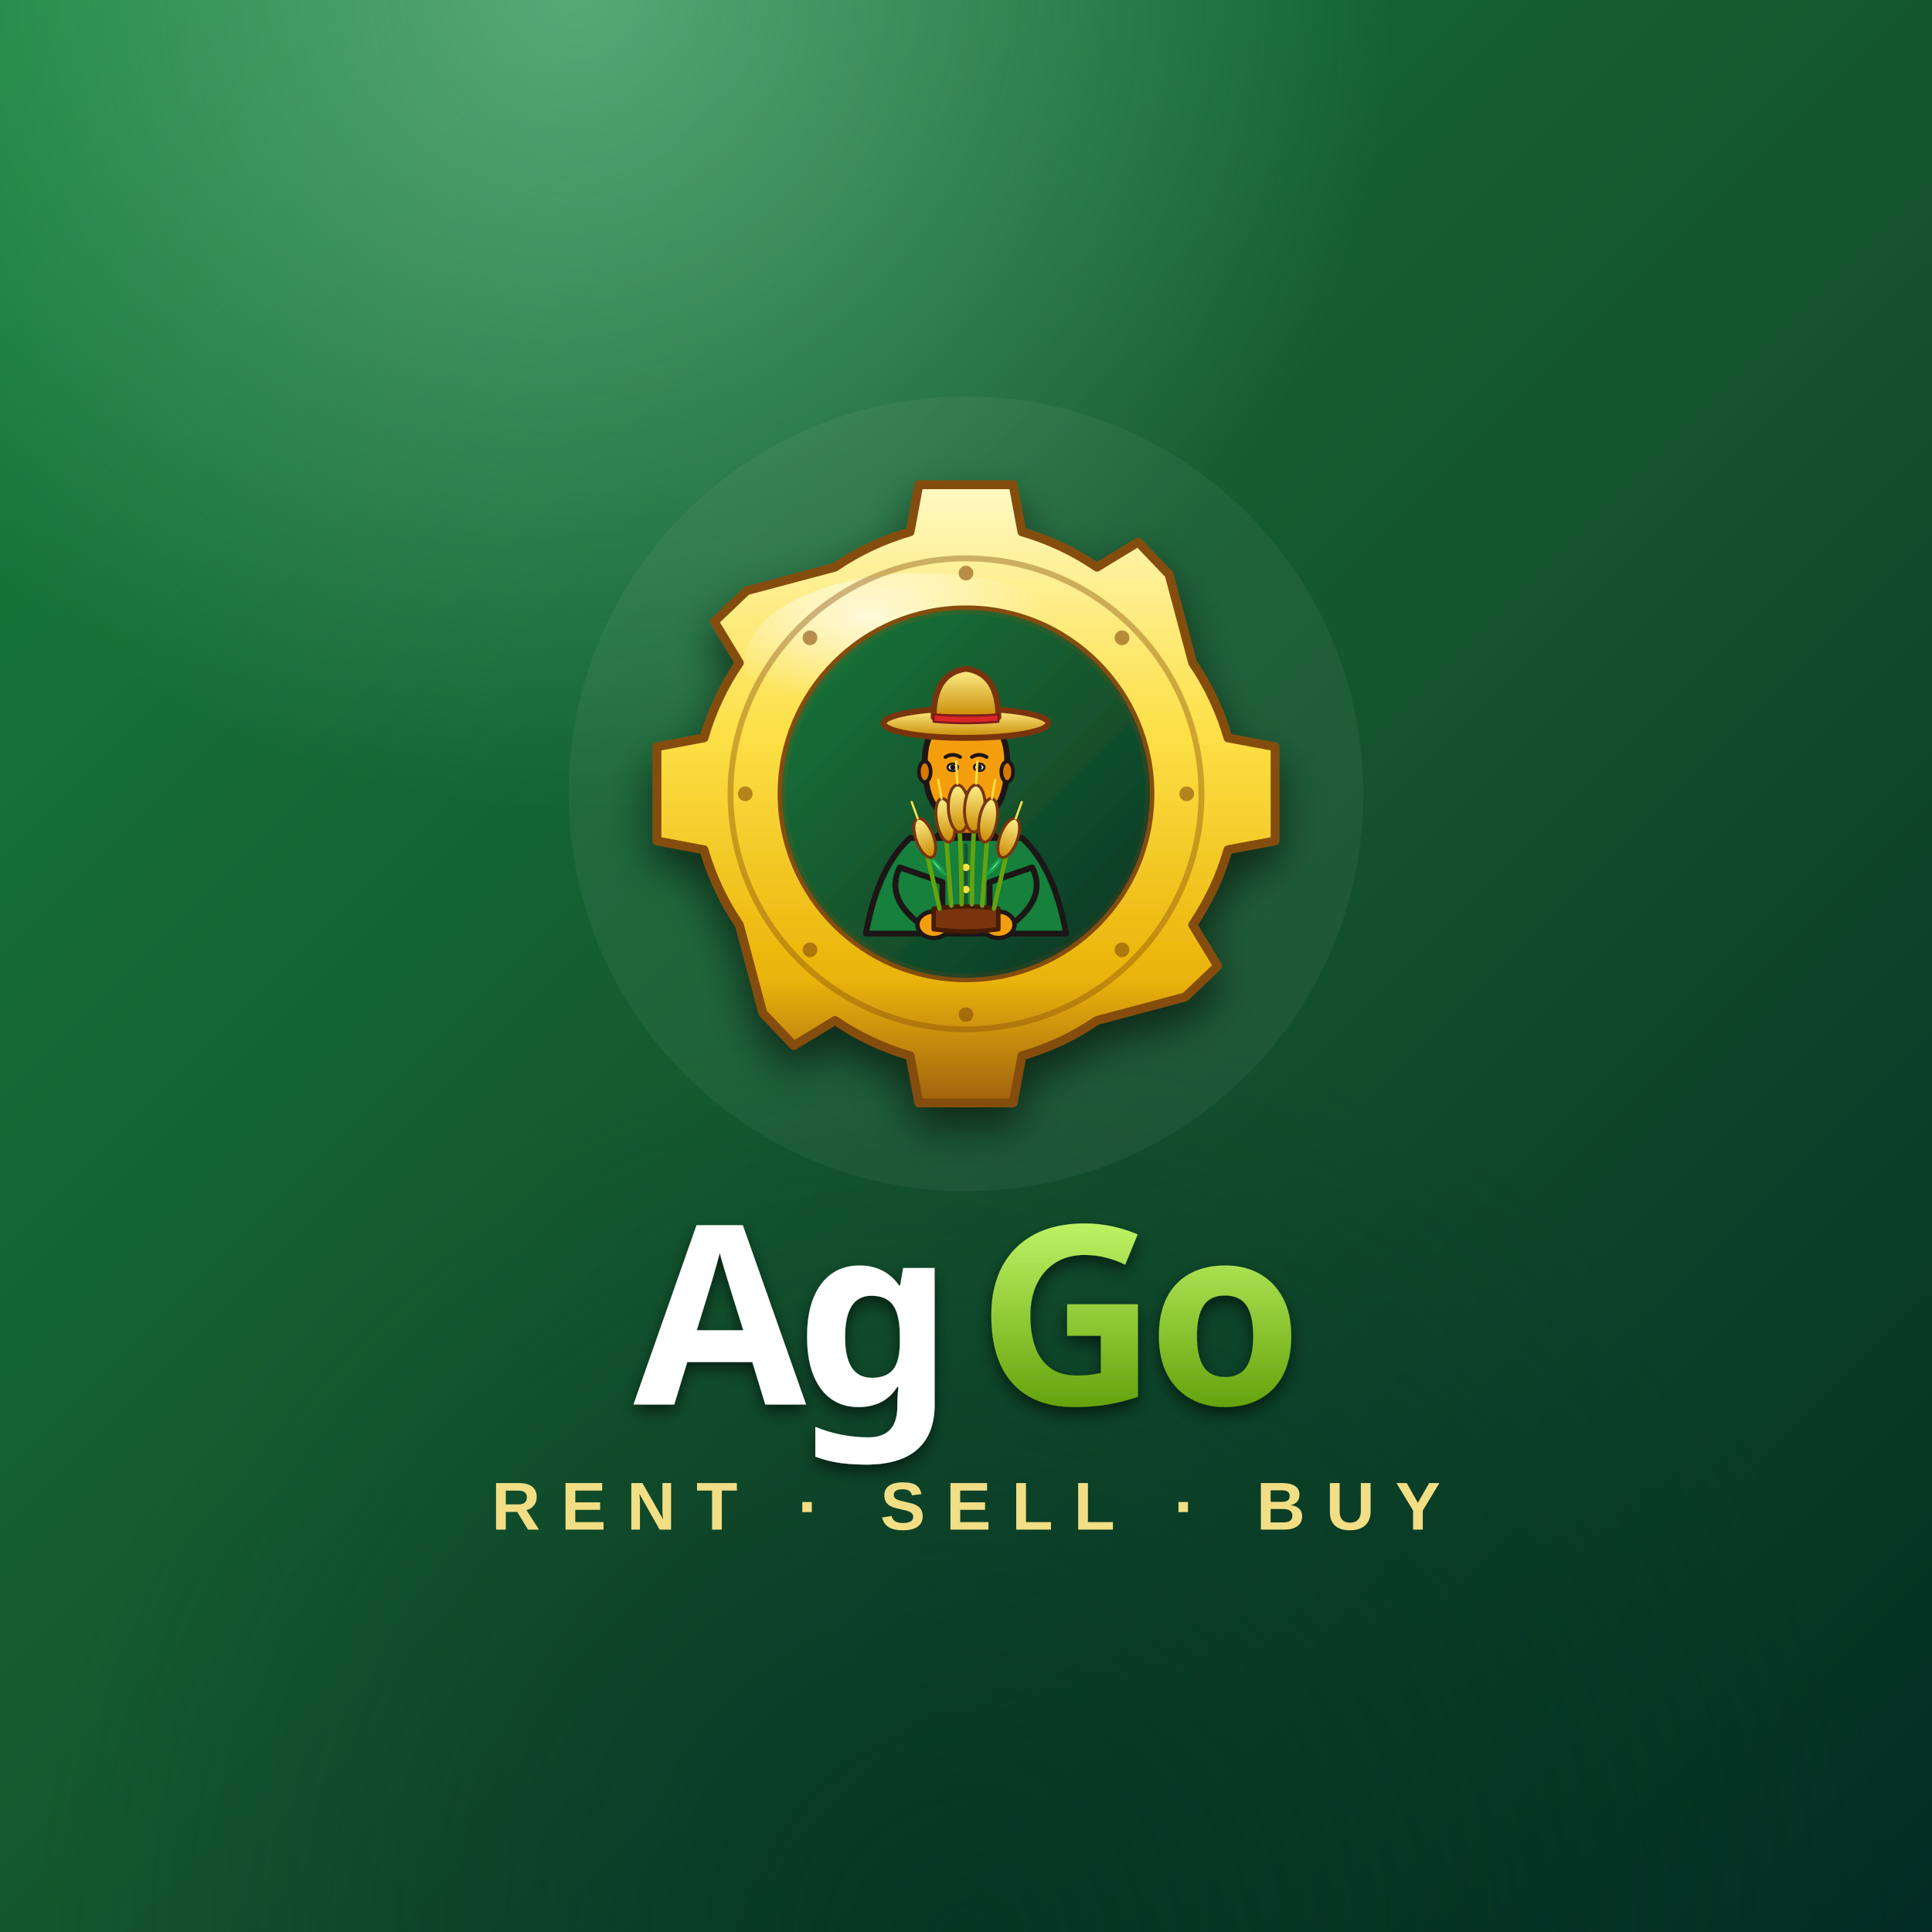
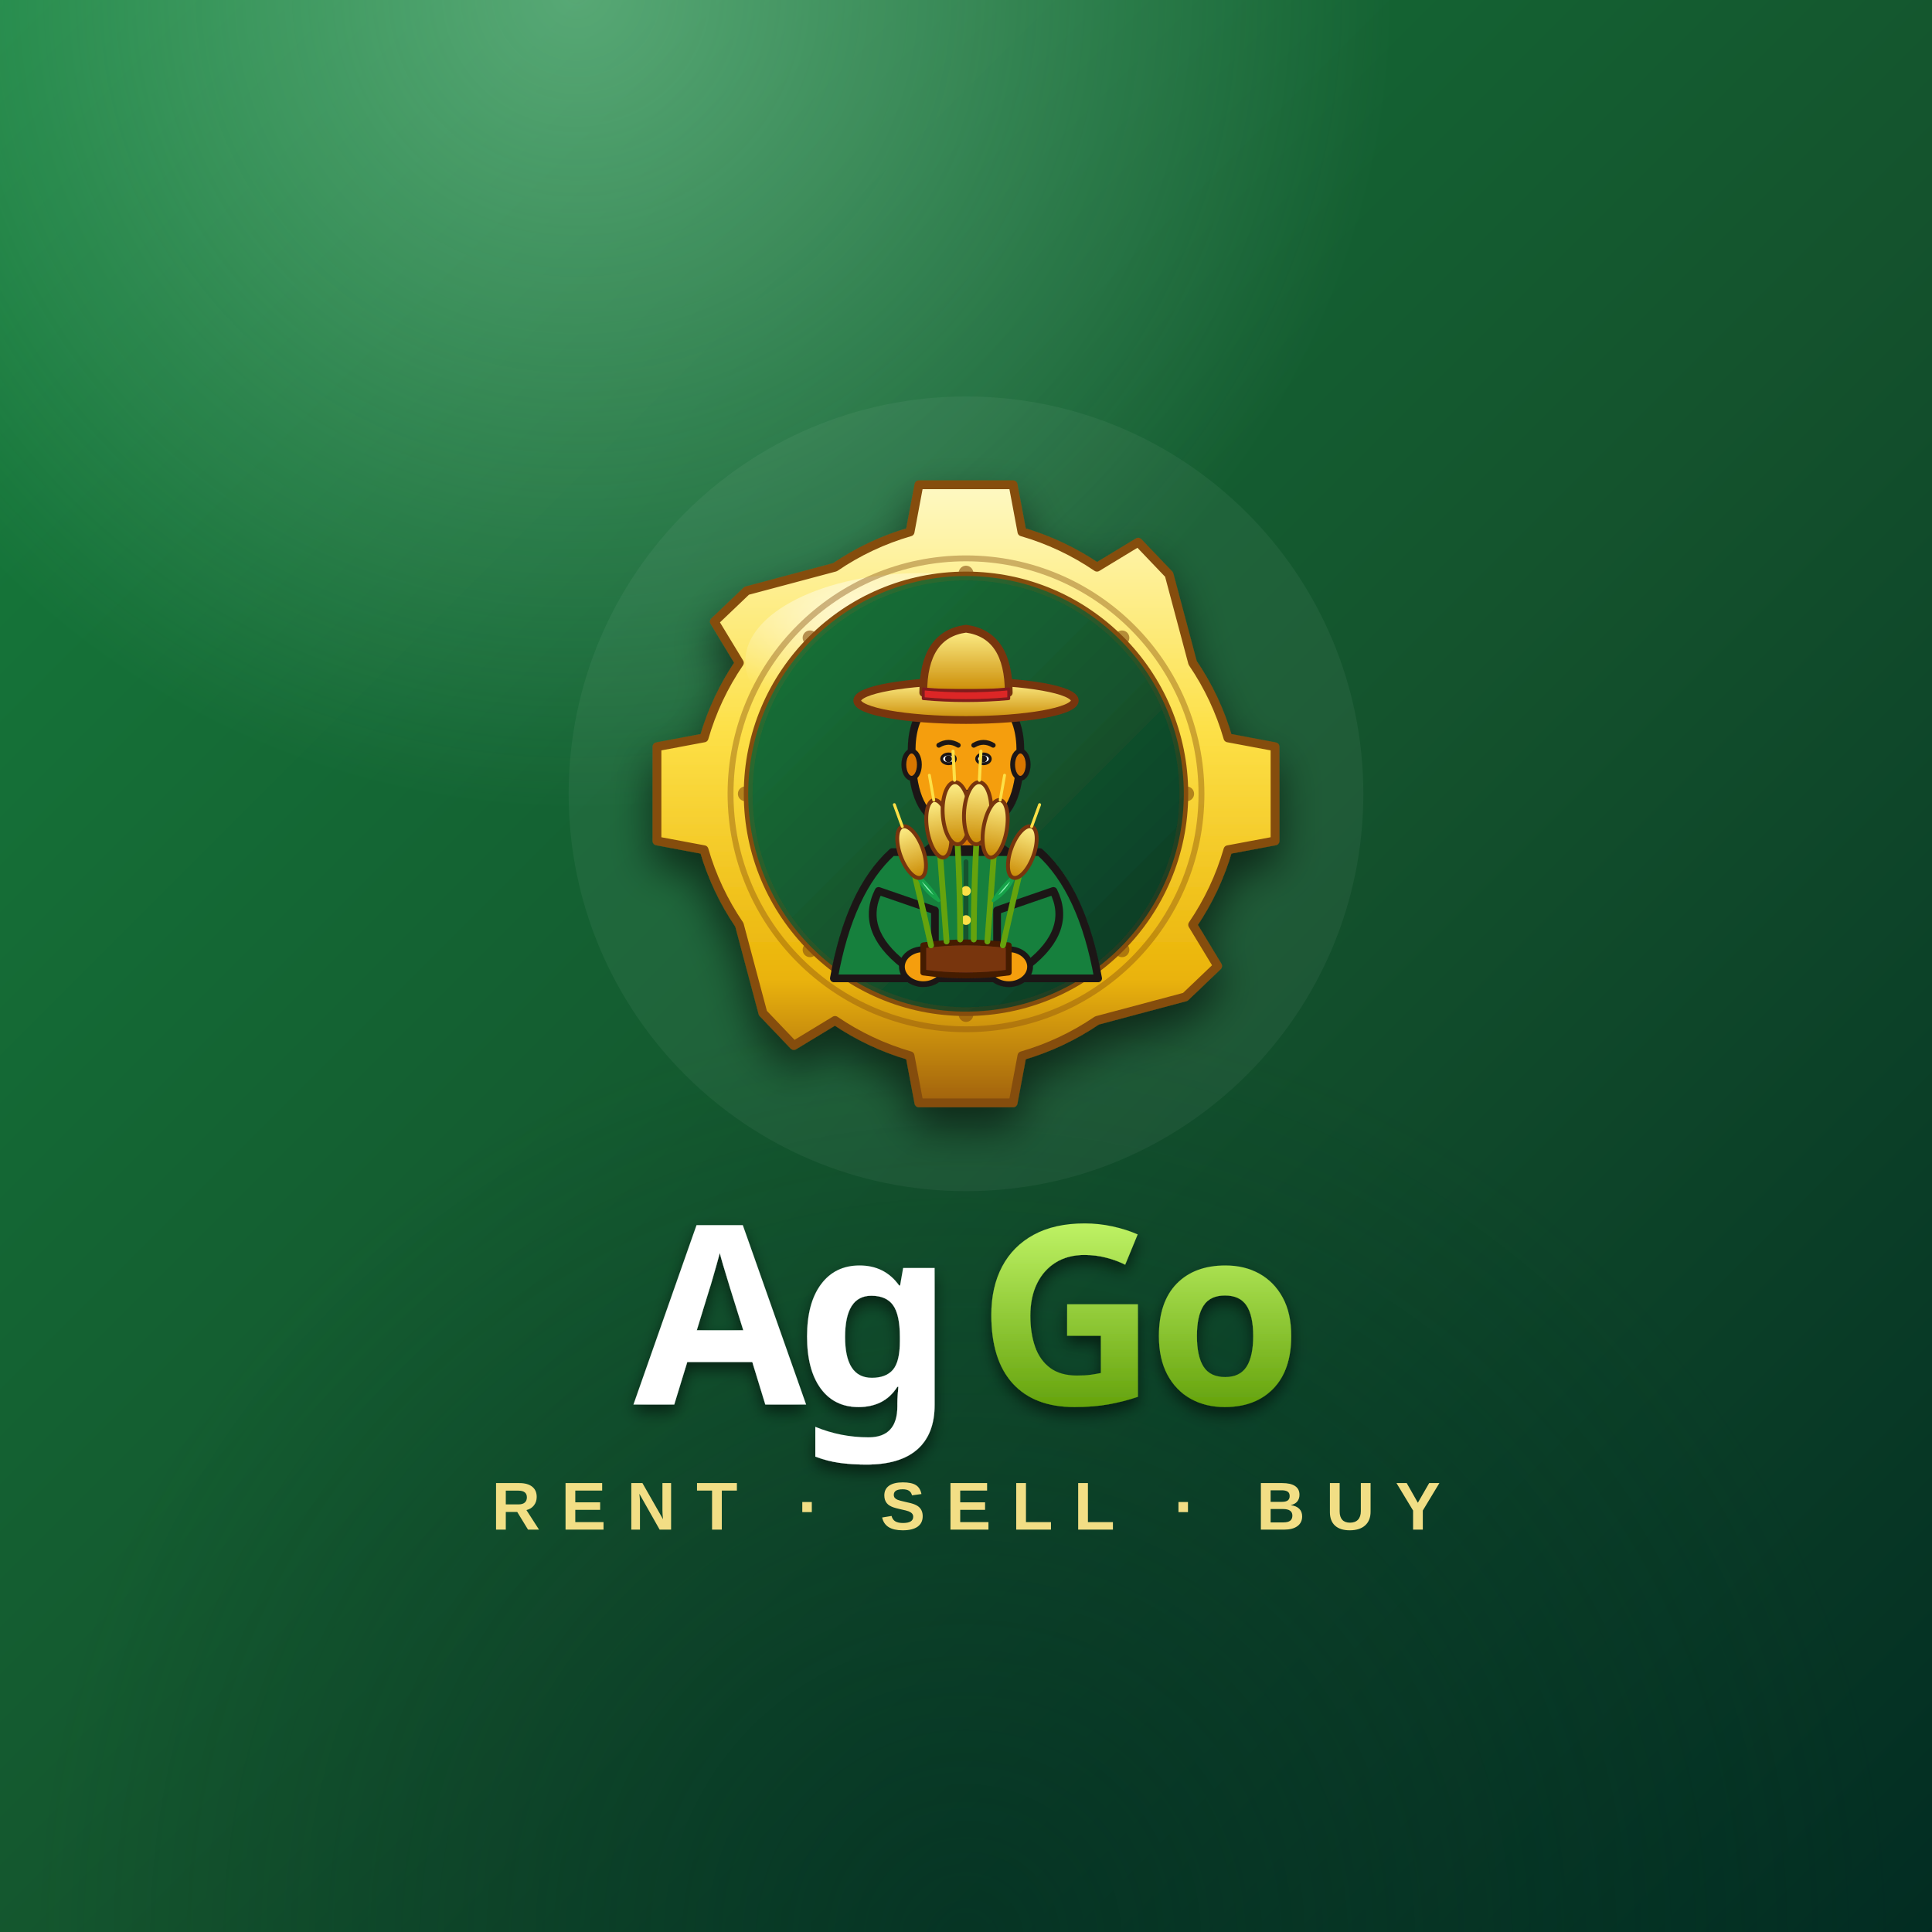
<svg xmlns="http://www.w3.org/2000/svg" width="1024" height="1024" viewBox="0 0 1024 1024">
  <defs>
    <linearGradient id="bgGrad" x1="0%" y1="0%" x2="100%" y2="100%">
      <stop offset="0%" stop-color="#15803d" />
      <stop offset="55%" stop-color="#14532d" />
      <stop offset="100%" stop-color="#022c22" />
    </linearGradient>
    <radialGradient id="sheen" cx="30%" cy="0%" r="70%">
      <stop offset="0%" stop-color="#bbf7d0" stop-opacity="0.4" />
      <stop offset="60%" stop-color="#bbf7d0" stop-opacity="0" />
    </radialGradient>
    <radialGradient id="shade" cx="50%" cy="100%" r="80%">
      <stop offset="0%" stop-color="#022c22" stop-opacity="0.6" />
      <stop offset="60%" stop-color="#022c22" stop-opacity="0" />
    </radialGradient>
    <linearGradient id="gearOuter" x1="0%" y1="0%" x2="0%" y2="100%">
      <stop offset="0%" stop-color="#fef9c3" />
      <stop offset="40%" stop-color="#fde047" />
      <stop offset="80%" stop-color="#eab308" />
      <stop offset="100%" stop-color="#a16207" />
    </linearGradient>
    <radialGradient id="gearShine" cx="35%" cy="25%" r="50%">
      <stop offset="0%" stop-color="#ffffff" stop-opacity="0.7" />
      <stop offset="100%" stop-color="#ffffff" stop-opacity="0" />
    </radialGradient>
    <linearGradient id="leafGrad" x1="0%" y1="0%" x2="0%" y2="100%">
      <stop offset="0%" stop-color="#86efac" />
      <stop offset="100%" stop-color="#16a34a" />
    </linearGradient>
    <linearGradient id="grainGrad" x1="0%" y1="0%" x2="0%" y2="100%">
      <stop offset="0%" stop-color="#fef08a" />
      <stop offset="100%" stop-color="#ca8a04" />
    </linearGradient>
    <linearGradient id="goGrad" x1="0%" y1="0%" x2="0%" y2="100%">
      <stop offset="0%" stop-color="#bef264" />
      <stop offset="100%" stop-color="#65a30d" />
    </linearGradient>
    <filter id="dropShadow" x="-20%" y="-20%" width="140%" height="140%">
      <feGaussianBlur in="SourceAlpha" stdDeviation="14" />
      <feOffset dx="0" dy="14" result="off" />
      <feComponentTransfer>
        <feFuncA type="linear" slope="0.55" />
      </feComponentTransfer>
      <feMerge>
        <feMergeNode />
        <feMergeNode in="SourceGraphic" />
      </feMerge>
    </filter>
    <filter id="textShadow" x="-20%" y="-20%" width="140%" height="140%">
      <feGaussianBlur in="SourceAlpha" stdDeviation="5" />
      <feOffset dx="0" dy="5" result="off" />
      <feComponentTransfer>
        <feFuncA type="linear" slope="0.55" />
      </feComponentTransfer>
      <feMerge>
        <feMergeNode />
        <feMergeNode in="SourceGraphic" />
      </feMerge>
    </filter>
  </defs>
  <rect width="1024" height="1024" fill="url(#bgGrad)" />
  <rect width="1024" height="1024" fill="url(#sheen)" />
  <rect width="1024" height="1024" fill="url(#shade)" />
  <g transform="translate(512 512) scale(0.78) translate(-512 -512)">
    <circle cx="512" cy="395" r="270" fill="#ffffff" fill-opacity="0.05" />
    <g filter="url(#dropShadow)" transform="translate(512 395)">
      <path d="M 0 -210 L 32 -210 L 38 -178 A 178 178 0 0 1 89 -154 L 117 -171 L 138 -149 L 154 -89 A 178 178 0 0 1 178 -38 L 210 -32 L 210 32 L 178 38 A 178 178 0 0 1 154 89 L 171 117 L 149 138 L 89 154 A 178 178 0 0 1 38 178 L 32 210 L -32 210 L -38 178 A 178 178 0 0 1 -89 154 L -117 171 L -138 149 L -154 89 A 178 178 0 0 1 -178 38 L -210 32 L -210 -32 L -178 -38 A 178 178 0 0 1 -154 -89 L -171 -117 L -149 -138 L -89 -154 A 178 178 0 0 1 -38 -178 L -32 -210 Z" fill="url(#gearOuter)" stroke="#854d0e" stroke-width="6" stroke-linejoin="round" />
      <ellipse cx="-30" cy="-90" rx="120" ry="60" fill="url(#gearShine)" />
      <circle cx="0" cy="0" r="160" fill="none" stroke="#854d0e" stroke-width="4" stroke-opacity="0.4" />
      <g fill="#854d0e" fill-opacity="0.6">
        <circle cx="0" cy="-150" r="5" />
        <circle cx="106" cy="-106" r="5" />
        <circle cx="150" cy="0" r="5" />
        <circle cx="106" cy="106" r="5" />
        <circle cx="0" cy="150" r="5" />
        <circle cx="-106" cy="106" r="5" />
        <circle cx="-150" cy="0" r="5" />
        <circle cx="-106" cy="-106" r="5" />
      </g>
-       <circle cx="0" cy="0" r="125" fill="#14532d" stroke="#854d0e" stroke-width="6" />
-       <circle cx="0" cy="0" r="125" fill="url(#bgGrad)" fill-opacity="0.8" />
-       <g stroke="#1c1917" stroke-linejoin="round" stroke-linecap="round">
+       <circle cx="0" cy="0" r="148" fill="#14532d" stroke="#854d0e" stroke-width="6" />
+       <circle cx="0" cy="0" r="148" fill="url(#bgGrad)" fill-opacity="0.8" />
+       <g stroke="#1c1917" stroke-linejoin="round" stroke-linecap="round" transform="scale(1.32)">
        <path d="M -68 95 Q -60 50, -38 30 L 38 30 Q 60 50, 68 95 Z" fill="#15803d" stroke-width="4" />
        <line x1="0" y1="35" x2="0" y2="92" stroke="#14532d" stroke-width="2.5" />
        <circle cx="0" cy="50" r="2.5" fill="#fde047" stroke-width="0" />
        <circle cx="0" cy="65" r="2.5" fill="#fde047" stroke-width="0" />
        <circle cx="0" cy="80" r="2.5" fill="#fde047" stroke-width="0" />
        <path d="M -22 30 L -12 22 L 0 30 L 12 22 L 22 30 Z" fill="#86efac" stroke-width="3" />
        <path d="M -12 28 L -10 14 L 10 14 L 12 28 Z" fill="#d97706" stroke-width="3" />
        <path d="M -28 -22 Q -28 -52, 0 -52 Q 28 -52, 28 -22 Q 28 8, 14 14 Q 0 18, -14 14 Q -28 8, -28 -22 Z" fill="#f59e0b" stroke-width="4" />
        <ellipse cx="-28" cy="-15" rx="4" ry="7" fill="#d97706" stroke-width="2.5" />
        <ellipse cx="28" cy="-15" rx="4" ry="7" fill="#d97706" stroke-width="2.5" />
        <ellipse cx="-9" cy="-18" rx="3.5" ry="2.5" fill="#ffffff" stroke-width="1.5" />
        <ellipse cx="9" cy="-18" rx="3.5" ry="2.5" fill="#ffffff" stroke-width="1.5" />
        <circle cx="-9" cy="-18" r="1.8" fill="#1c1917" stroke="none" />
        <circle cx="9" cy="-18" r="1.8" fill="#1c1917" stroke="none" />
        <path d="M -14 -25 Q -9 -28, -4 -25" fill="none" stroke="#1c1917" stroke-width="2.5" />
        <path d="M 14 -25 Q 9 -28, 4 -25" fill="none" stroke="#1c1917" stroke-width="2.5" />
        <path d="M -10 1 Q -6 5, 0 4 Q 6 5, 10 1 Q 7 -2, 0 -1 Q -7 -2, -10 1 Z" fill="#451a03" stroke-width="2" />
        <path d="M -7 8 Q 0 13, 7 8" fill="none" stroke="#1c1917" stroke-width="2" />
        <ellipse cx="0" cy="-48" rx="56" ry="10" fill="url(#grainGrad)" stroke="#78350f" stroke-width="4" />
        <path d="M -22 -52 Q -22 -82, 0 -85 Q 22 -82, 22 -52 Z" fill="url(#grainGrad)" stroke="#78350f" stroke-width="4" />
        <path d="M -22 -54 Q 0 -52, 22 -54 L 22 -49 Q 0 -47, -22 -49 Z" fill="#dc2626" stroke="#7f1d1d" stroke-width="1.5" />
        <path d="M -45 50 Q -55 70, -32 88 Q -22 92, -16 86 L -16 60 Z" fill="#15803d" stroke-width="4" />
        <path d="M 45 50 Q 55 70, 32 88 Q 22 92, 16 86 L 16 60 Z" fill="#15803d" stroke-width="4" />
        <ellipse cx="-22" cy="89" rx="11" ry="9" fill="#f59e0b" stroke-width="3" />
        <ellipse cx="22" cy="89" rx="11" ry="9" fill="#f59e0b" stroke-width="3" />
        <path d="M -22 78 Q 0 75, 22 78 L 22 92 Q 0 95, -22 92 Z" fill="#78350f" stroke="#451a03" stroke-width="3" />
        <g stroke="#65a30d" stroke-width="3" stroke-linecap="round" fill="none">
          <path d="M -18 78 Q -22 60, -28 35" />
          <path d="M -10 76 Q -12 50, -14 22" />
          <path d="M -3 75 Q -3 45, -5 14" />
          <path d="M 4 75 Q 4 45, 6 14" />
          <path d="M 11 76 Q 13 50, 15 22" />
          <path d="M 19 78 Q 23 60, 29 35" />
        </g>
        <g fill="#86efac" stroke="#16a34a" stroke-width="1.5">
          <path d="M -14 55 Q -22 50, -25 42 Q -18 48, -14 55 Z" />
          <path d="M 14 55 Q 22 50, 25 42 Q 18 48, 14 55 Z" />
        </g>
        <g transform="translate(-28 30) rotate(-20)">
          <ellipse cx="0" cy="0" rx="6" ry="14" fill="url(#grainGrad)" stroke="#78350f" stroke-width="2" />
          <line x1="0" y1="-14" x2="0" y2="-26" stroke="#fde047" stroke-width="1.5" />
        </g>
        <g transform="translate(-14 18) rotate(-10)">
          <ellipse cx="0" cy="0" rx="6" ry="15" fill="url(#grainGrad)" stroke="#78350f" stroke-width="2" />
          <line x1="0" y1="-15" x2="0" y2="-28" stroke="#fde047" stroke-width="1.5" />
        </g>
        <g transform="translate(-5 10) rotate(-3)">
          <ellipse cx="0" cy="0" rx="7" ry="16" fill="url(#grainGrad)" stroke="#78350f" stroke-width="2" />
          <line x1="0" y1="-17" x2="0" y2="-32" stroke="#fde047" stroke-width="1.6" />
        </g>
        <g transform="translate(6 10) rotate(3)">
          <ellipse cx="0" cy="0" rx="7" ry="16" fill="url(#grainGrad)" stroke="#78350f" stroke-width="2" />
          <line x1="0" y1="-17" x2="0" y2="-32" stroke="#fde047" stroke-width="1.6" />
        </g>
        <g transform="translate(15 18) rotate(10)">
          <ellipse cx="0" cy="0" rx="6" ry="15" fill="url(#grainGrad)" stroke="#78350f" stroke-width="2" />
          <line x1="0" y1="-15" x2="0" y2="-28" stroke="#fde047" stroke-width="1.5" />
        </g>
        <g transform="translate(29 30) rotate(20)">
          <ellipse cx="0" cy="0" rx="6" ry="14" fill="url(#grainGrad)" stroke="#78350f" stroke-width="2" />
          <line x1="0" y1="-14" x2="0" y2="-26" stroke="#fde047" stroke-width="1.5" />
        </g>
      </g>
    </g>
    <g filter="url(#textShadow)">
      <text x="395" y="810" text-anchor="middle" font-family="'Plus Jakarta Sans', 'Arial Black', sans-serif" font-size="170" font-weight="900" fill="#ffffff" letter-spacing="-7">Ag</text>
      <text x="630" y="810" text-anchor="middle" font-family="'Plus Jakarta Sans', 'Arial Black', sans-serif" font-size="170" font-weight="900" fill="url(#goGrad)" letter-spacing="-7">Go</text>
    </g>
    <text x="512" y="895" text-anchor="middle" font-family="'Plus Jakarta Sans', Arial, sans-serif" font-size="46" font-weight="800" fill="#fde68a" letter-spacing="14" fill-opacity="0.95">RENT · SELL · BUY</text>
  </g>
</svg>
